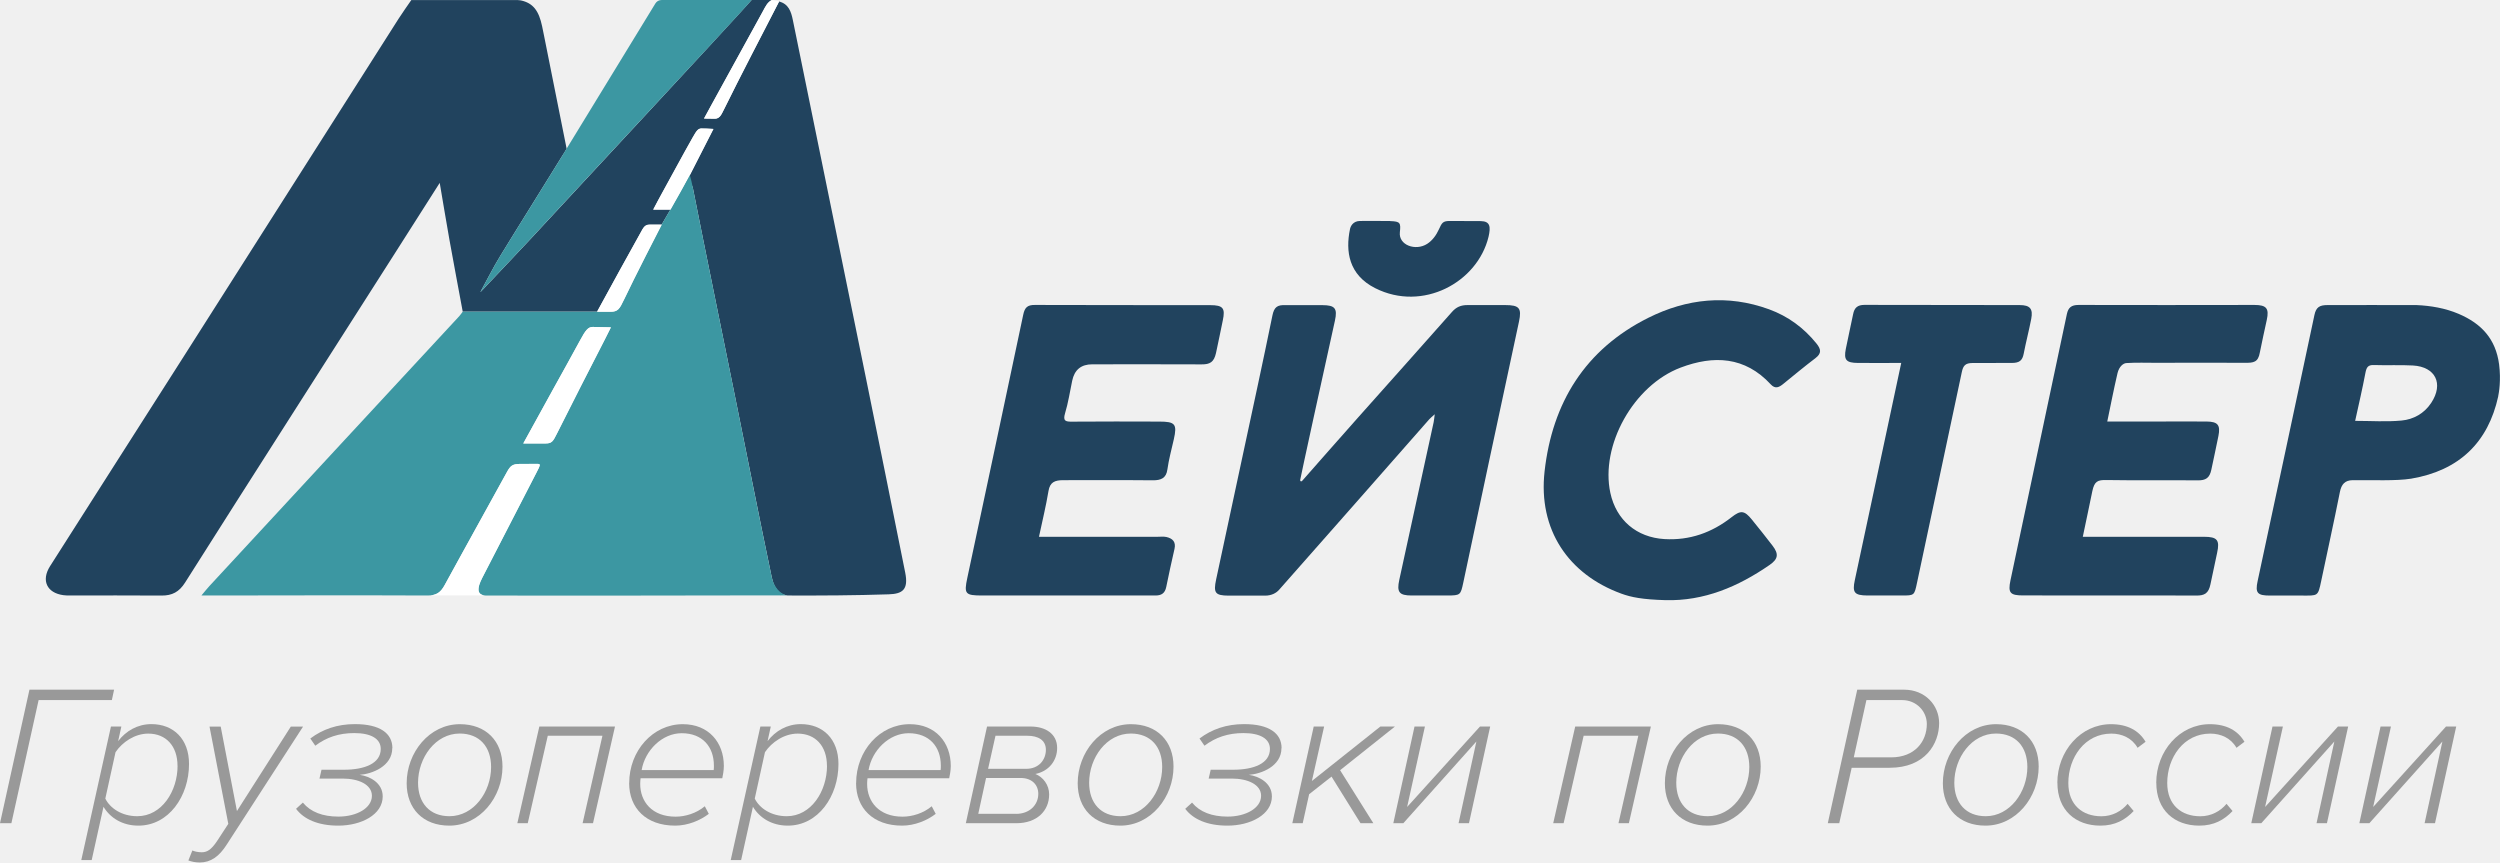
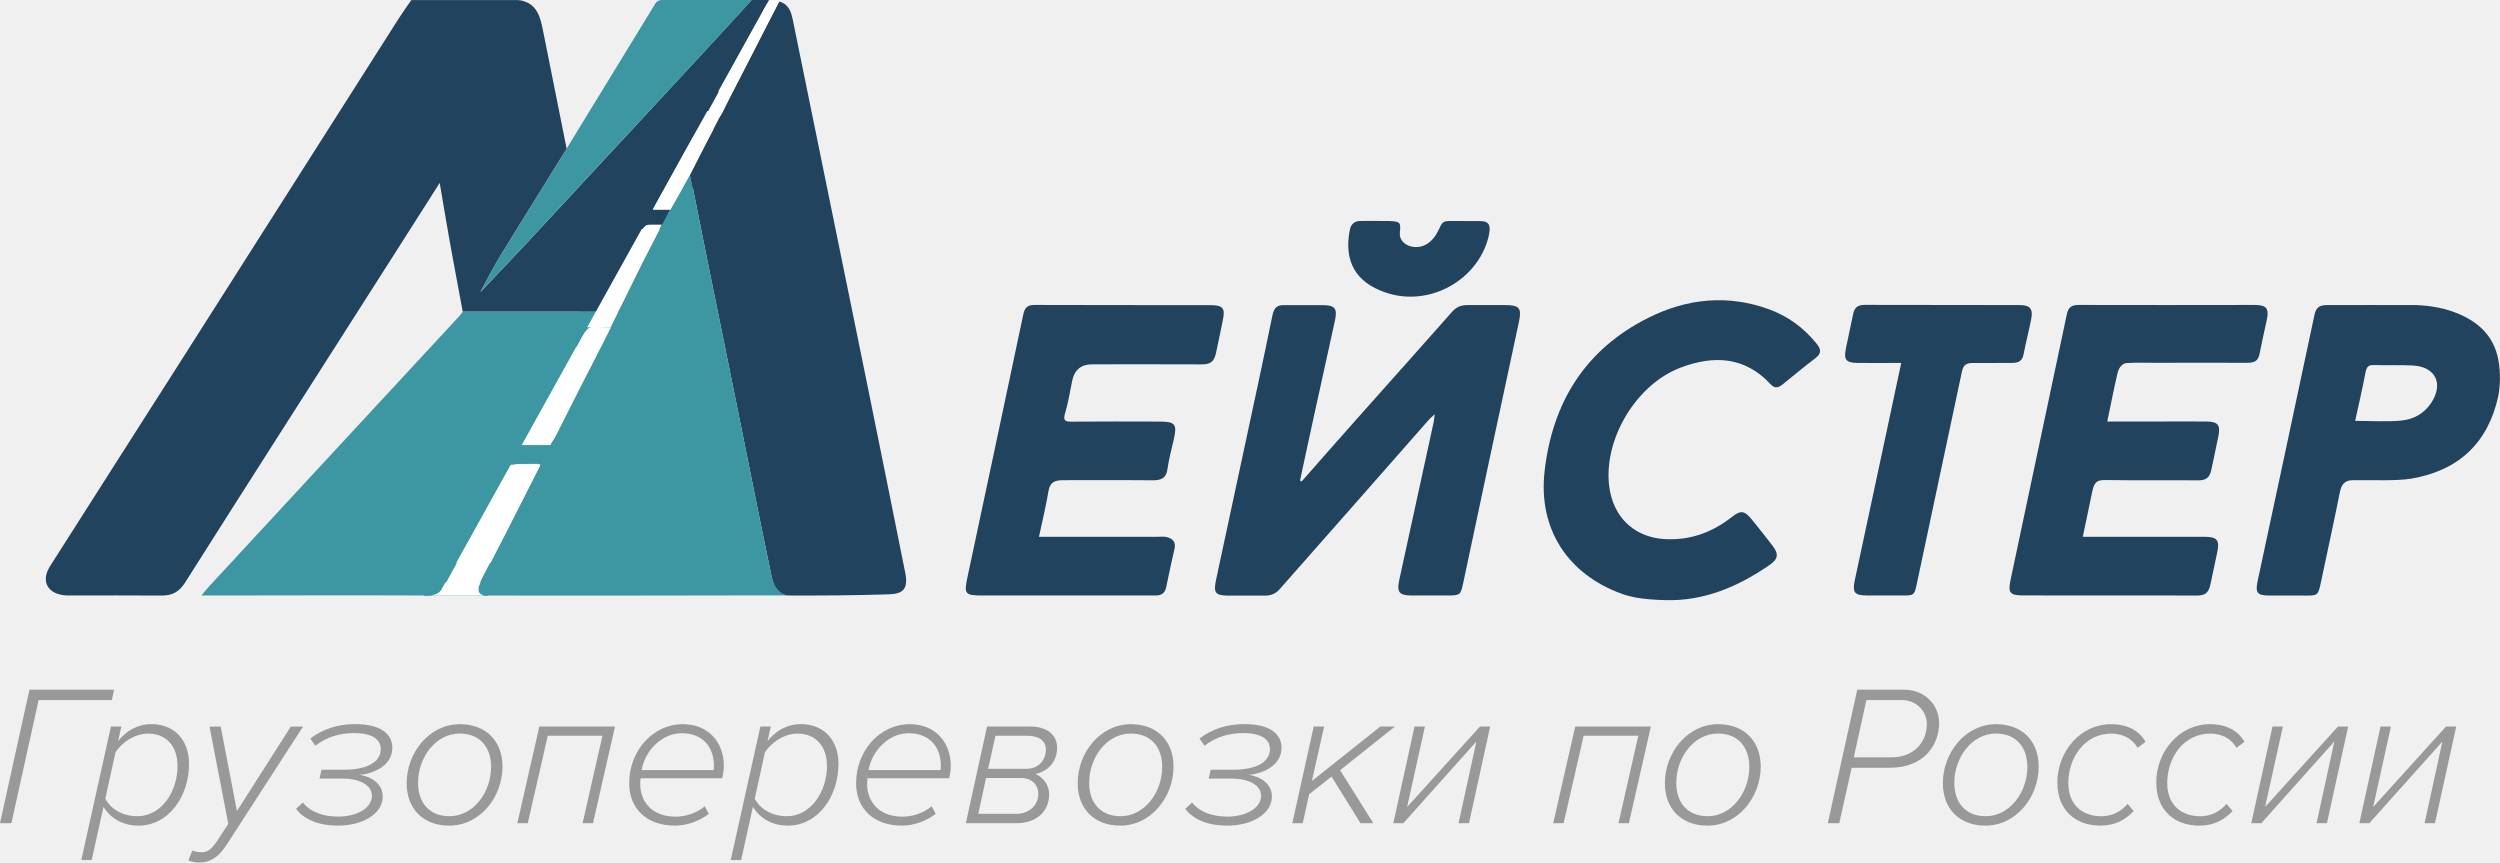
<svg xmlns="http://www.w3.org/2000/svg" viewBox="0 0 381.95 131.77">
  <path fill="#999" d="M0,125.77l4.5-20.4h12.93l-.34,1.59H5.9l-4.16,18.81H0Z" />
  <path fill="#999" d="M15.81,123.27l-1.8,8.13h-1.59l4.53-20.4h1.59l-.49,2.23c1.19-1.56,2.97-2.6,5.08-2.6,3.36,0,5.75,2.26,5.75,6.09,0,4.92-3.09,9.42-7.74,9.42-2.45,0-4.31-1.19-5.32-2.87ZM27.12,117c0-3.03-1.77-4.92-4.46-4.92-2.08,0-3.98,1.31-5.01,2.84l-1.56,7.09c.73,1.47,2.51,2.69,4.89,2.69,3.73,0,6.15-3.82,6.15-7.71Z" />
  <path fill="#999" d="M29.38,129.93c.31.15.86.28,1.44.28.8,0,1.44-.37,2.32-1.68l1.74-2.66-2.87-14.86h1.71l2.48,12.9,8.23-12.9h1.87l-11.65,18.01c-1.16,1.83-2.45,2.75-4.13,2.75-.61,0-1.28-.12-1.74-.31l.61-1.53Z" />
  <path fill="#999" d="M59.93,114.31c0,2.78-3.12,3.94-4.98,4.07,1.5.21,3.52,1.19,3.52,3.3,0,2.78-3.27,4.46-6.79,4.46-3.09,0-5.26-.98-6.45-2.57l1.04-.95c1.19,1.44,3.03,2.14,5.44,2.14,2.75,0,5.11-1.28,5.11-3.18,0-1.74-2.08-2.63-4.46-2.63h-3.55l.31-1.35h3.42c3.15,0,5.63-.95,5.63-3.18,0-1.56-1.5-2.42-4.04-2.42-2.35,0-4.25.64-5.96,1.93l-.76-1.1c1.87-1.41,4.1-2.2,6.82-2.2,3.82,0,5.72,1.41,5.72,3.67Z" />
  <path fill="#999" d="M62.13,119.66c0-4.68,3.46-9.02,8.13-9.02,3.98,0,6.51,2.57,6.51,6.48,0,4.68-3.46,9.02-8.13,9.02-3.98,0-6.51-2.57-6.51-6.48ZM75.03,117.18c0-3.09-1.77-5.11-4.8-5.11-3.7,0-6.36,3.7-6.36,7.52,0,3.09,1.77,5.11,4.8,5.11,3.7,0,6.36-3.7,6.36-7.52Z" />
  <path fill="#999" d="M89.01,125.77l3.03-13.36h-8.35l-3.06,13.36h-1.59l3.36-14.77h11.56l-3.36,14.77h-1.59Z" />
  <path fill="#999" d="M96.13,119.63c0-4.92,3.61-8.99,8.19-8.99,3.94,0,6.27,2.78,6.27,6.39,0,.64-.15,1.5-.24,1.87h-12.48c-.03.18-.06.58-.06.86,0,2.72,1.8,5.01,5.41,5.01,1.5,0,3.18-.52,4.46-1.59l.61,1.16c-1.31,1.01-3.21,1.8-5.14,1.8-4.43,0-7.03-2.66-7.03-6.51ZM109.04,117.64c.03-.15.03-.49.03-.67,0-2.87-1.74-4.95-4.92-4.95-2.97,0-5.6,2.6-6.12,5.63h11.01Z" />
  <path fill="#999" d="M115.03,123.27l-1.8,8.13h-1.59l4.53-20.4h1.59l-.49,2.23c1.19-1.56,2.97-2.6,5.08-2.6,3.36,0,5.75,2.26,5.75,6.09,0,4.92-3.09,9.42-7.74,9.42-2.45,0-4.31-1.19-5.32-2.87ZM126.34,117c0-3.03-1.77-4.92-4.46-4.92-2.08,0-3.98,1.31-5.01,2.84l-1.56,7.09c.73,1.47,2.51,2.69,4.89,2.69,3.73,0,6.15-3.82,6.15-7.71Z" />
  <path fill="#999" d="M130.8,119.63c0-4.92,3.61-8.99,8.19-8.99,3.94,0,6.27,2.78,6.27,6.39,0,.64-.15,1.5-.24,1.87h-12.48c-.03.18-.06.58-.06.86,0,2.72,1.8,5.01,5.41,5.01,1.5,0,3.18-.52,4.46-1.59l.61,1.16c-1.31,1.01-3.21,1.8-5.14,1.8-4.43,0-7.03-2.66-7.03-6.51ZM143.71,117.64c.03-.15.03-.49.03-.67,0-2.87-1.74-4.95-4.92-4.95-2.97,0-5.6,2.6-6.12,5.63h11.01Z" />
  <path fill="#999" d="M147.56,125.77l3.24-14.77h6.67c2.2,0,4.04,1.07,4.04,3.27,0,1.9-1.22,3.55-3.33,3.98,1.19.46,2.11,1.68,2.11,3.12,0,2.51-1.87,4.4-5.01,4.4h-7.71ZM155.27,124.34c1.96,0,3.36-1.31,3.36-3.06,0-1.35-.95-2.42-2.69-2.42h-5.29l-1.19,5.47h5.81ZM156.79,117.46c1.96,0,3-1.41,3-2.91s-1.22-2.14-2.81-2.14h-4.89l-1.13,5.05h5.84Z" />
  <path fill="#999" d="M164.65,119.66c0-4.68,3.46-9.02,8.13-9.02,3.98,0,6.51,2.57,6.51,6.48,0,4.68-3.46,9.02-8.13,9.02-3.98,0-6.51-2.57-6.51-6.48ZM177.56,117.18c0-3.09-1.77-5.11-4.8-5.11-3.7,0-6.36,3.7-6.36,7.52,0,3.09,1.77,5.11,4.8,5.11,3.7,0,6.36-3.7,6.36-7.52Z" />
  <path fill="#999" d="M195.78,114.31c0,2.78-3.12,3.94-4.98,4.07,1.5.21,3.52,1.19,3.52,3.3,0,2.78-3.27,4.46-6.79,4.46-3.09,0-5.26-.98-6.45-2.57l1.04-.95c1.19,1.44,3.03,2.14,5.44,2.14,2.75,0,5.11-1.28,5.11-3.18,0-1.74-2.08-2.63-4.46-2.63h-3.55l.31-1.35h3.42c3.15,0,5.63-.95,5.63-3.18,0-1.56-1.5-2.42-4.04-2.42-2.35,0-4.25.64-5.96,1.93l-.76-1.1c1.87-1.41,4.1-2.2,6.82-2.2,3.82,0,5.72,1.41,5.72,3.67Z" />
  <path fill="#999" d="M207.86,125.77l-4.43-7.12-3.42,2.69-.98,4.43h-1.59l3.27-14.77h1.59l-1.87,8.32,10.46-8.32h2.23l-8.38,6.67,5.08,8.1h-1.96Z" />
  <path fill="#999" d="M212.87,125.77l3.24-14.77h1.59l-2.72,12.29,11.13-12.29h1.56l-3.24,14.77h-1.59l2.72-12.48-11.16,12.48h-1.53Z" />
  <path fill="#999" d="M247.27,125.77l3.03-13.36h-8.35l-3.06,13.36h-1.59l3.36-14.77h11.56l-3.36,14.77h-1.59Z" />
  <path fill="#999" d="M254.36,119.66c0-4.68,3.46-9.02,8.13-9.02,3.98,0,6.51,2.57,6.51,6.48,0,4.68-3.46,9.02-8.13,9.02-3.98,0-6.51-2.57-6.51-6.48ZM267.26,117.18c0-3.09-1.77-5.11-4.8-5.11-3.7,0-6.36,3.7-6.36,7.52,0,3.09,1.77,5.11,4.8,5.11,3.7,0,6.36-3.7,6.36-7.52Z" />
  <path fill="#999" d="M279.25,125.77l4.5-20.4h7.16c3.21,0,5.35,2.38,5.35,5.11,0,3.15-2.14,6.82-7.55,6.82h-5.81l-1.9,8.47h-1.74ZM288.91,115.71c3.64,0,5.47-2.42,5.47-5.11,0-1.93-1.59-3.64-3.76-3.64h-5.47l-1.93,8.75h5.69Z" />
  <path fill="#999" d="M296.83,119.66c0-4.68,3.46-9.02,8.13-9.02,3.98,0,6.51,2.57,6.51,6.48,0,4.68-3.46,9.02-8.13,9.02-3.98,0-6.51-2.57-6.51-6.48ZM309.74,117.18c0-3.09-1.77-5.11-4.8-5.11-3.7,0-6.36,3.7-6.36,7.52,0,3.09,1.77,5.11,4.8,5.11,3.7,0,6.36-3.7,6.36-7.52Z" />
  <path fill="#999" d="M314.32,119.6c0-4.86,3.58-8.96,8.19-8.96,2.54,0,4.28.98,5.29,2.69l-1.22.92c-.86-1.5-2.39-2.17-4.01-2.17-4.07,0-6.57,3.67-6.57,7.55,0,3.36,2.17,5.08,5.05,5.08,1.65,0,3.06-.76,4.01-1.9l.92,1.1c-1.28,1.35-2.84,2.23-5.08,2.23-3.79,0-6.57-2.35-6.57-6.54Z" />
  <path fill="#999" d="M329.43,119.6c0-4.86,3.58-8.96,8.19-8.96,2.54,0,4.28.98,5.29,2.69l-1.22.92c-.86-1.5-2.39-2.17-4.01-2.17-4.07,0-6.57,3.67-6.57,7.55,0,3.36,2.17,5.08,5.05,5.08,1.65,0,3.06-.76,4.01-1.9l.92,1.1c-1.28,1.35-2.84,2.23-5.08,2.23-3.79,0-6.57-2.35-6.57-6.54Z" />
  <path fill="#999" d="M343.95,125.77l3.24-14.77h1.59l-2.72,12.29,11.13-12.29h1.56l-3.24,14.77h-1.59l2.72-12.48-11.16,12.48h-1.53Z" />
  <path fill="#999" d="M360.46,125.77l3.24-14.77h1.59l-2.72,12.29,11.13-12.29h1.56l-3.24,14.77h-1.59l2.72-12.48-11.16,12.48h-1.53Z" />
  <path fill="#21435e" d="M381.68,60.55c-1.54,7.02-5.94,11.33-13.3,12.58-2.3.37-5.92.2-8.92.23-1.21.01-1.74.64-1.97,1.8-.9,4.55-1.91,9.08-2.86,13.62-.5,2.38-.49,2.21-2.99,2.21-1.56,0-2.68,0-4.85,0-1.91,0-2.26-.4-1.87-2.21,2.9-13.55,5.81-27.1,8.68-40.66.25-1.17.77-1.51,1.97-1.51,4.71-.02,8.83,0,13.61,0,2.17.09,4.41.47,6.45,1.34,3.49,1.49,5.67,3.84,6.18,7.71.32,2.44-.03,4.38-.14,4.9ZM359.82,64.3c2.46,0,4.79.17,7.09-.05,1.83-.17,3.47-1.08,4.54-2.71,1.91-2.91.66-5.5-2.8-5.7-1.98-.11-3.98,0-5.97-.07-.89-.03-1.12.34-1.28,1.15-.46,2.44-1.03,4.86-1.58,7.38Z" />
  <path fill="#21435e" d="M198.93,73.48c2.81-3.18,5.6-6.37,8.42-9.54,4.82-5.43,9.68-10.83,14.48-16.28.66-.75,1.36-1.05,2.36-1.05,2,0,3.85,0,5.78,0,2.15,0,2.54.46,2.1,2.53-1.51,7.08-3.03,14.16-4.55,21.24-1.32,6.2-2.64,12.39-3.95,18.59-.42,1.96-.44,2-2.44,2.01s-3.54,0-5.46,0-2.3-.52-1.88-2.42c1.74-8.02,3.49-16.03,5.24-24.04.07-.33.09-.66.17-1.23-.39.36-.64.54-.84.77-7.64,8.69-15.28,17.39-22.95,26.06-.42.47-1.14.89-2.15.88-1.97-.02-3.1,0-5.57,0-2.06-.01-2.32-.44-1.89-2.47,1.33-6.25,2.68-12.5,4.02-18.75,1.54-7.19,3.11-14.38,4.58-21.58.26-1.28.75-1.64,2-1.58,1.97,0,3.77-.01,5.65,0s2.32.47,1.9,2.37c-1.72,7.73-5.26,23.97-5.31,24.35.01.24.14.23.3.15Z" />
  <path fill="#21435e" d="M158.75,82.01c6.14,0,12.11,0,18.08,0,.45,0,.93-.06,1.36.03.95.21,1.5.74,1.25,1.82-.44,1.93-.87,3.87-1.26,5.81-.19.95-.72,1.32-1.66,1.31-2.22-.02-4.44,0-6.65,0-6.6,0-13.19,0-19.79,0-2.63,0-2.82-.23-2.29-2.71,2.85-13.4,5.72-26.79,8.54-40.19.23-1.11.65-1.5,1.78-1.49,8.93.04,17.86.01,26.78.03,1.97,0,2.33.46,1.93,2.33-.35,1.66-.66,3.27-1.04,4.99-.31,1.39-.93,1.74-2.19,1.73-5.57-.03-11.15-.01-16.72-.01q-2.54,0-3.06,2.51c-.35,1.66-.6,3.35-1.09,4.97-.37,1.22.12,1.29,1.1,1.28,4.44-.04,8.87-.02,13.31-.01,2.42,0,2.73.39,2.21,2.69-.35,1.55-.77,3.08-.99,4.65-.18,1.29-.96,1.64-2.21,1.63-4.66-.05-8.46,0-13.68-.02-1.33,0-2.05.32-2.27,1.65-.38,2.28-.93,4.54-1.46,7.02Z" />
  <path fill="#21435e" d="M321.96,64.4c2.62,0,5.05,0,7.49,0,2.56,0,5.12-.02,7.68,0,1.72.02,2.13.54,1.8,2.21-.34,1.72-.72,3.42-1.08,5.15-.27,1.28-.86,1.64-2.08,1.63-4.66-.05-9.33.03-13.99-.05-1.31-.02-1.79.2-2.11,1.68-.48,2.26-.93,4.53-1.46,6.99,1.61,0,3.07,0,4.53,0,4.66,0,9.32,0,13.99,0,2.04,0,2.43.51,2,2.46-.35,1.6-.69,3.23-1.02,4.81-.29,1.39-.91,1.72-2.18,1.71-5.4-.04-23.03,0-26.44-.02-2,0-2.33-.4-1.93-2.31,2.87-13.56,5.76-27.12,8.62-40.69.21-.98.69-1.38,1.78-1.38,8.98.04,17.89,0,26.88,0,1.84,0,2.26.54,1.88,2.28-.36,1.66-.75,3.41-1.06,4.98-.26,1.52-.97,1.59-2.28,1.58-4.49-.04-8.99,0-13.48,0-1.54,0-3.12-.06-4.65.04-.43.03-1.09.49-1.34,1.56-.6,2.58-.98,4.58-1.56,7.36Z" />
  <path fill="#21435e" d="M254.43,91.69c-3.48-.1-5.22-.44-6.74-1-8.06-2.95-12.71-9.75-11.71-18.67,1.18-10.5,6.2-18.63,15.82-23.45,5.91-2.96,12.14-3.63,18.49-1.31,2.89,1.06,5.28,2.81,7.22,5.21.72.89.82,1.51-.15,2.25-1.67,1.27-3.29,2.61-4.92,3.94-.64.52-1.22.81-1.91.06-3.94-4.26-8.71-4.47-13.76-2.56-7.22,2.73-12.3,11.92-10.74,19.15.9,4.16,4.01,6.79,8.25,7.05,3.87.23,7.26-.98,10.28-3.35,1.39-1.09,1.95-1.03,3.08.36,1.07,1.32,2.14,2.65,3.17,4,.98,1.28.86,2.04-.46,2.95-4.78,3.3-10,5.54-15.94,5.37Z" />
  <path fill="#21435e" d="M290.47,55.45c-2.3,0-4.48.02-6.64,0-1.76-.02-2.16-.45-1.83-2.13.32-1.67.79-3.65,1.12-5.32.19-.98.67-1.42,1.74-1.42,7.9.03,15.81,0,23.71.03,1.59,0,2.06.58,1.76,2.12-.32,1.67-.83,3.65-1.15,5.31-.2,1.05-.66,1.41-1.82,1.41-2.13,0-3.87,0-5.98.01-1.13,0-1.45.42-1.65,1.37-2.27,10.74-4.57,21.48-6.85,32.22-.41,1.92-.4,1.93-2.29,1.93-1.76,0-3.53.01-5.29,0-1.98-.02-2.33-.43-1.92-2.35,1.62-7.64,3.27-15.27,4.9-22.91.72-3.36,1.45-6.77,2.19-10.27Z" />
  <path fill="#21435e" d="M212.43,33.78c1.51.05,1.6.28,1.44,1.71-.21,1.96,2.4,2.9,4.17,1.77.81-.52,1.39-1.33,1.79-2.21.46-1.01.61-1.28,1.62-1.29,1.49,0,3.31,0,4.78.02s1.53.9,1.19,2.39c-1.69,6.99-10.07,11.51-17.31,7.86-4.06-2.04-4.56-5.63-3.86-9.02.08-.41.44-1.23,1.51-1.25.84-.01,3.92-.01,4.66.01Z" />
  <path fill="#21435e" d="M70.7,47.64c-.68-3.66-1.37-7.32-2.03-10.98-.5-2.81-.96-5.62-1.49-8.72-2.48,3.9-4.81,7.57-7.15,11.23-10.52,16.52-21.28,33.28-31.75,49.83-.91,1.44-1.98,2-3.6,1.99-4.66-.04-9.32-.01-13.98-.01-.34,0-.68,0-1.02-.05-2.52-.34-3.41-2.25-2.04-4.42,6.67-10.52,13.58-21.27,20.26-31.78C38.89,37.45,49.89,20.15,60.89,2.87c.62-.97,1.3-1.91,1.95-2.86,5.6,0,10.68,0,16.26,0,.09,0,.39.03.47.05,1.89.41,2.76,1.59,3.26,3.98.1.49.21,1.02.31,1.52,1.1,5.51,2.33,11.64,3.43,17.16-.29.53-.37.61-.68,1.11-3.14,5.11-6.35,10.19-9.48,15.31-1.08,1.77-2.01,3.63-3,5.44.02-.01.03.03.02.02,2.59-2.75,5.2-5.49,7.78-8.25,5.59-6,11.14-12.03,16.73-18.03C103.15,12.73,114.44.49,114.83,0c1.37,0,1.73,0,3.09,0-.66.33-.94.91-1.4,1.77-2.71,4.97-8.7,15.78-8.97,16.34.72.02,1.04.01,1.43.02.37,0,.5.01.8-.17.29-.17.51-.62.76-1.14,2.73-5.52,5.67-11.13,8.48-16.59,1.46.36,1.85,1.56,2.1,2.78,1.39,6.79,2.78,13.58,4.16,20.37,2.33,11.43,4.68,22.86,7,34.29,2.02,9.94,4.03,19.88,6.02,29.82.52,2.59-.41,3.24-2.51,3.31-5.17.17-10.29.2-15.46.18-.25,0-.95-.25-1.16-.42-.76-.62-1.1-1.58-1.28-2.46-1.92-9.15-3.72-18.32-5.58-27.48-2.14-10.6-4.33-21.18-6.43-31.79-.22-1.09-.69-.73-1.27-.58,1.45-2.85,2.9-5.69,4.37-8.56-.8-.03-1.43-.08-1.83-.07-.52.02-.74.33-1.33,1.37-1.59,2.8-3.1,5.65-4.66,8.46-.43.77-.83,1.56-1.37,2.57h2.64c-.46.79-.88,1.5-1.34,2.29-.63,0-1.14,0-1.78,0-.5,0-.82.13-1.17.73-2.33,4.18-4.64,8.38-6.93,12.58-6.84,0-13.68,0-20.52,0Z" />
  <path fill="#3c97a2" d="M73.41,44.57c1-1.82,1.92-3.68,3-5.44,3.13-5.12,6.34-10.19,9.48-15.31.31-.5,13.65-22.34,14.24-23.29.39-.63,1.13-.53,1.22-.53,4.34,0,9.14,0,13.48,0-.33.5-11.69,12.72-16.89,18.31-5.59,6-11.15,12.03-16.73,18.03-2.58,2.77-5.19,5.5-7.78,8.25l-.02-.02Z" />
  <path fill="#3c97a2" d="M105.39,26.74c.21.79.28,1,.49,2.09,2.1,10.61,4.29,21.19,6.43,31.79,1.85,9.16,3.65,18.33,5.58,27.48.19.88.69,2.32,2.24,2.86-.39.03-1.43,0-1.83,0-14.67.05-29.26.03-43.93.03-1.55,0-1.57-1.02-.71-2.7,2.85-5.54,5.3-10.28,8.15-15.82.8-1.55.82-1.59.19-1.59-.45,0-2.13.01-2.58,0-1.17,0-1.49.35-1.98,1.24-3.13,5.72-6.4,11.55-9.52,17.28-.62,1.13-1.28,1.59-2.63,1.58-10.86-.05-21.73-.01-32.59,0-.5,0-1,0-1.93,0,.55-.65.87-1.06,1.22-1.44,12.7-13.7,25.47-27.55,38.18-41.24.19-.21.34-.44.51-.67,6.84,0,13.68,0,20.52,0,.45,0,1.62,0,2.07,0,1.09,0,1.37-.41,2.03-1.82,1.58-3.36,5.5-10.96,5.78-11.5.46-.79.88-1.5,1.34-2.29.73-1.26,2.25-4,2.95-5.28ZM79.93,67.75c1.1,0,2.68,0,3.43,0,.92,0,1.12-.29,1.72-1.5,2.41-4.81,4.84-9.57,7.3-14.35.28-.54.63-1.23.95-1.89-.59,0-2.38-.06-2.77-.06-.72,0-1.11.51-1.93,2.03-1.37,2.53-2.78,5.05-4.18,7.58-1.45,2.61-2.88,5.23-4.52,8.21Z" />
-   <path stroke-width="0" fill="white" d="M81.83,72.47c-2.85,5.55-5.3,10.28-8.15,15.82-.8,1.56-.84,2.55.4,2.68h-8.35c1.08-.09,1.66-.56,2.21-1.57,3.11-5.72,6.39-11.56,9.52-17.28.49-.9.81-1.25,1.98-1.24.45,0,2.13-.01,2.59-.01.63,0,.61.04-.19,1.59Z" />
-   <path stroke-width="0" fill="white" d="M110.56,16.83c-.25.51-.48.96-.76,1.13-.3.19-.43.18-.8.17-.39,0-.71,0-1.43-.02.28-.56,6.26-11.37,8.97-16.34.46-.85.73-1.43,1.37-1.76.28.03.66.09,1.13.22-2.81,5.46-5.75,11.07-8.47,16.59Z" />
-   <path stroke-width="0" fill="white" d="M95.33,45.81c-.66,1.41-.94,1.82-2.03,1.82-.44,0-1.61,0-2.07,0,2.29-4.2,4.6-8.4,6.93-12.58.35-.6.67-.73,1.17-.73.64,0,1.15,0,1.78,0-.28.54-4.2,8.14-5.78,11.5Z" />
-   <path stroke-width="0" fill="white" d="M105.4,26.74c-.7,1.28-2.22,4.02-2.95,5.28h-2.64c.54-1.01.94-1.79,1.38-2.56,1.56-2.82,3.07-5.66,4.66-8.46.59-1.03.8-1.35,1.33-1.36.4-.02,1.03.03,1.83.07-1.2,2.36-2.4,4.71-3.6,7.05Z" />
-   <path stroke-width="0" fill="white" d="M79.94,67.75c1.1,0,2.68,0,3.43,0,.92,0,1.12-.29,1.72-1.5,2.41-4.81,4.84-9.57,7.3-14.35.28-.54.63-1.23.95-1.89-.59,0-2.38-.06-2.77-.06-.72,0-1.11.51-1.93,2.03-1.37,2.53-2.78,5.05-4.18,7.58-1.45,2.61-2.88,5.23-4.52,8.21Z" />
+   <defs>
+     <clipPath id="logo-road-left">
+       <path d="M114.46,1.5 L117.96,1.5 L68.24,90.97 L64.74,90.97 Z" />
+     </clipPath>
+     <clipPath id="logo-road-right">
+       <path d="M116.80,2.5 L118.94,2.5 L74.5,90.97 L67.64,90.97 Z" />
+     </clipPath>
+     <clipPath id="logo-road-teal-right">
+       <path d="M60,24.7 L104.99,24.7 L118.64,93 L60,93 Z" />
+     </clipPath>
+     <clipPath id="logo-road-above-v">
+       <rect x="55" y="-2" width="75" height="49.6" />
+     </clipPath>
+     <clipPath id="logo-road-below-v">
+       <rect x="55" y="47.6" width="75" height="46" />
+     </clipPath>
+     <clipPath id="logo-road-dark-right">
+       <path d="M55,-2 L130,-2 L130,93 L118.64,93 L104.99,24.7 L55,24.7 Z" />
+     </clipPath>
+     <clipPath id="logo-road-lane">
+       <path d="M118.05,-1 L119.66,-1 L114.04,10 L108.86,20 L103.40,30 L98.22,40 L93.30,50 L88.12,60 L78.03,80 L73.93,88 L72.40,90.97 L66.94,90.97 Z" />
+     </clipPath>
+   </defs>
+   <g class="logo-road__moving">
+     <g clip-path="url(#logo-road-left)">
+       <g clip-path="url(#logo-road-above-v)">
+         <path d="M70.7,47.64c-.68-3.66-1.37-7.32-2.03-10.98-.5-2.81-.96-5.62-1.49-8.72-2.48,3.9-4.81,7.57-7.15,11.23-10.52,16.52-21.28,33.28-31.75,49.83-.91,1.44-1.98,2-3.6,1.99-4.66-.04-9.32-.01-13.98-.01-.34,0-.68,0-1.02-.05-2.52-.34-3.41-2.25-2.04-4.42,6.67-10.52,13.58-21.27,20.26-31.78C38.89,37.45,49.89,20.15,60.89,2.87c.62-.97,1.3-1.91,1.95-2.86,5.6,0,10.68,0,16.26,0,.09,0,.39.03.47.05,1.89.41,2.76,1.59,3.26,3.98.1.49.21,1.02.31,1.52,1.1,5.51,2.33,11.64,3.43,17.16-.29.53-.37.61-.68,1.11-3.14,5.11-6.35,10.19-9.48,15.31-1.08,1.77-2.01,3.63-3,5.44.02-.01.03.03.02.02,2.59-2.75,5.2-5.49,7.78-8.25,5.59-6,11.14-12.03,16.73-18.03C103.15,12.73,114.44.49,114.83,0c1.37,0,1.73,0,3.09,0-.66.33-.94.91-1.4,1.77-2.71,4.97-8.7,15.78-8.97,16.34.72.02,1.04.01,1.43.02.37,0,.5.01.8-.17.29-.17.51-.62.76-1.14,2.73-5.52,5.67-11.13,8.48-16.59,1.46.36,1.85,1.56,2.1,2.78,1.39,6.79,2.78,13.58,4.16,20.37,2.33,11.43,4.68,22.86,7,34.29,2.02,9.94,4.03,19.88,6.02,29.82.52,2.59-.41,3.24-2.51,3.31-5.17.17-10.29.2-15.46.18-.25,0-.95-.25-1.16-.42-.76-.62-1.1-1.58-1.28-2.46-1.92-9.15-3.72-18.32-5.58-27.48-2.14-10.6-4.33-21.18-6.43-31.79-.22-1.09-.69-.73-1.27-.58,1.45-2.85,2.9-5.69,4.37-8.56-.8-.03-1.43-.08-1.83-.07-.52.02-.74.33-1.33,1.37-1.59,2.8-3.1,5.65-4.66,8.46-.43.77-.83,1.56-1.37,2.57h2.64c-.46.79-.88,1.5-1.34,2.29-.63,0-1.14,0-1.78,0-.5,0-.82.13-1.17.73-2.33,4.18-4.64,8.38-6.93,12.58-6.84,0-13.68,0-20.52,0Z" fill="#21435e" stroke="#21435e" stroke-width="9" stroke-linejoin="round" />
+         <path d="M70.7,47.64c-.68-3.66-1.37-7.32-2.03-10.98-.5-2.81-.96-5.62-1.49-8.72-2.48,3.9-4.81,7.57-7.15,11.23-10.52,16.52-21.28,33.28-31.75,49.83-.91,1.44-1.98,2-3.6,1.99-4.66-.04-9.32-.01-13.98-.01-.34,0-.68,0-1.02-.05-2.52-.34-3.41-2.25-2.04-4.42,6.67-10.52,13.58-21.27,20.26-31.78C38.89,37.45,49.89,20.15,60.89,2.87c.62-.97,1.3-1.91,1.95-2.86,5.6,0,10.68,0,16.26,0,.09,0,.39.03.47.05,1.89.41,2.76,1.59,3.26,3.98.1.49.21,1.02.31,1.52,1.1,5.51,2.33,11.64,3.43,17.16-.29.53-.37.61-.68,1.11-3.14,5.11-6.35,10.19-9.48,15.31-1.08,1.77-2.01,3.63-3,5.44.02-.01.03.03.02.02,2.59-2.75,5.2-5.49,7.78-8.25,5.59-6,11.14-12.03,16.73-18.03C103.15,12.73,114.44.49,114.83,0c1.37,0,1.73,0,3.09,0-.66.33-.94.91-1.4,1.77-2.71,4.97-8.7,15.78-8.97,16.34.72.02,1.04.01,1.43.02.37,0,.5.01.8-.17.29-.17.51-.62.76-1.14,2.73-5.52,5.67-11.13,8.48-16.59,1.46.36,1.85,1.56,2.1,2.78,1.39,6.79,2.78,13.58,4.16,20.37,2.33,11.43,4.68,22.86,7,34.29,2.02,9.94,4.03,19.88,6.02,29.82.52,2.59-.41,3.24-2.51,3.31-5.17.17-10.29.2-15.46.18-.25,0-.95-.25-1.16-.42-.76-.62-1.1-1.58-1.28-2.46-1.92-9.15-3.72-18.32-5.58-27.48-2.14-10.6-4.33-21.18-6.43-31.79-.22-1.09-.69-.73-1.27-.58,1.45-2.85,2.9-5.69,4.37-8.56-.8-.03-1.43-.08-1.83-.07-.52.02-.74.33-1.33,1.37-1.59,2.8-3.1,5.65-4.66,8.46-.43.77-.83,1.56-1.37,2.57h2.64c-.46.79-.88,1.5-1.34,2.29-.63,0-1.14,0-1.78,0-.5,0-.82.13-1.17.73-2.33,4.18-4.64,8.38-6.93,12.58-6.84,0-13.68,0-20.52,0Z" fill="#21435e" />
+       </g>
+       <g clip-path="url(#logo-road-below-v)">
+         <path d="M73.41,44.57c1-1.82,1.92-3.68,3-5.44,3.13-5.12,6.34-10.19,9.48-15.31.31-.5,13.65-22.34,14.24-23.29.39-.63,1.13-.53,1.22-.53,4.34,0,9.14,0,13.48,0-.33.5-11.69,12.72-16.89,18.31-5.59,6-11.15,12.03-16.73,18.03-2.58,2.77-5.19,5.5-7.78,8.25l-.02-.02Z" fill="#3c97a2" stroke="#3c97a2" stroke-width="9" stroke-linejoin="round" />
+         <path d="M105.39,26.74c.21.79.28,1,.49,2.09,2.1,10.61,4.29,21.19,6.43,31.79,1.85,9.16,3.65,18.33,5.58,27.48.19.88.69,2.32,2.24,2.86-.39.03-1.43,0-1.83,0-14.67.05-29.26.03-43.93.03-1.55,0-1.57-1.02-.71-2.7,2.85-5.54,5.3-10.28,8.15-15.82.8-1.55.82-1.59.19-1.59-.45,0-2.13.01-2.58,0-1.17,0-1.49.35-1.98,1.24-3.13,5.72-6.4,11.55-9.52,17.28-.62,1.13-1.28,1.59-2.63,1.58-10.86-.05-21.73-.01-32.59,0-.5,0-1,0-1.93,0,.55-.65.87-1.06,1.22-1.44,12.7-13.7,25.47-27.55,38.18-41.24.19-.21.34-.44.51-.67,6.84,0,13.68,0,20.52,0,.45,0,1.62,0,2.07,0,1.09,0,1.37-.41,2.03-1.82,1.58-3.36,5.5-10.96,5.78-11.5.46-.79.88-1.5,1.34-2.29.73-1.26,2.25-4,2.95-5.28ZM79.93,67.75c1.1,0,2.68,0,3.43,0,.92,0,1.12-.29,1.72-1.5,2.41-4.81,4.84-9.57,7.3-14.35.28-.54.63-1.23.95-1.89-.59,0-2.38-.06-2.77-.06-.72,0-1.11.51-1.93,2.03-1.37,2.53-2.78,5.05-4.18,7.58-1.45,2.61-2.88,5.23-4.52,8.21Z" fill="#3c97a2" stroke="#3c97a2" stroke-width="9" stroke-linejoin="round" />
+         <path d="M73.41,44.57c1-1.82,1.92-3.68,3-5.44,3.13-5.12,6.34-10.19,9.48-15.31.31-.5,13.65-22.34,14.24-23.29.39-.63,1.13-.53,1.22-.53,4.34,0,9.14,0,13.48,0-.33.5-11.69,12.72-16.89,18.31-5.59,6-11.15,12.03-16.73,18.03-2.58,2.77-5.19,5.5-7.78,8.25l-.02-.02Z" fill="#3c97a2" />
+         <path d="M105.39,26.74c.21.79.28,1,.49,2.09,2.1,10.61,4.29,21.19,6.43,31.79,1.85,9.16,3.65,18.33,5.58,27.48.19.88.69,2.32,2.24,2.86-.39.03-1.43,0-1.83,0-14.67.05-29.26.03-43.93.03-1.55,0-1.57-1.02-.71-2.7,2.85-5.54,5.3-10.28,8.15-15.82.8-1.55.82-1.59.19-1.59-.45,0-2.13.01-2.58,0-1.17,0-1.49.35-1.98,1.24-3.13,5.72-6.4,11.55-9.52,17.28-.62,1.13-1.28,1.59-2.63,1.58-10.86-.05-21.73-.01-32.59,0-.5,0-1,0-1.93,0,.55-.65.87-1.06,1.22-1.44,12.7-13.7,25.47-27.55,38.18-41.24.19-.21.34-.44.51-.67,6.84,0,13.68,0,20.52,0,.45,0,1.62,0,2.07,0,1.09,0,1.37-.41,2.03-1.82,1.58-3.36,5.5-10.96,5.78-11.5.46-.79.88-1.5,1.34-2.29.73-1.26,2.25-4,2.95-5.28ZM79.93,67.75c1.1,0,2.68,0,3.43,0,.92,0,1.12-.29,1.72-1.5,2.41-4.81,4.84-9.57,7.3-14.35.28-.54.63-1.23.95-1.89-.59,0-2.38-.06-2.77-.06-.72,0-1.11.51-1.93,2.03-1.37,2.53-2.78,5.05-4.18,7.58-1.45,2.61-2.88,5.23-4.52,8.21Z" fill="#3c97a2" />
+       </g>
+     </g>
+     <g clip-path="url(#logo-road-right)">
+       <g clip-path="url(#logo-road-dark-right)">
+         <path d="M70.7,47.64c-.68-3.66-1.37-7.32-2.03-10.98-.5-2.81-.96-5.62-1.49-8.72-2.48,3.9-4.81,7.57-7.15,11.23-10.52,16.52-21.28,33.28-31.75,49.83-.91,1.44-1.98,2-3.6,1.99-4.66-.04-9.32-.01-13.98-.01-.34,0-.68,0-1.02-.05-2.52-.34-3.41-2.25-2.04-4.42,6.67-10.52,13.58-21.27,20.26-31.78C38.89,37.45,49.89,20.15,60.89,2.87c.62-.97,1.3-1.91,1.95-2.86,5.6,0,10.68,0,16.26,0,.09,0,.39.03.47.05,1.89.41,2.76,1.59,3.26,3.98.1.49.21,1.02.31,1.52,1.1,5.51,2.33,11.64,3.43,17.16-.29.53-.37.61-.68,1.11-3.14,5.11-6.35,10.19-9.48,15.31-1.08,1.77-2.01,3.63-3,5.44.02-.01.03.03.02.02,2.59-2.75,5.2-5.49,7.78-8.25,5.59-6,11.14-12.03,16.73-18.03C103.15,12.73,114.44.49,114.83,0c1.37,0,1.73,0,3.09,0-.66.33-.94.91-1.4,1.77-2.71,4.97-8.7,15.78-8.97,16.34.72.02,1.04.01,1.43.02.37,0,.5.01.8-.17.29-.17.51-.62.76-1.14,2.73-5.52,5.67-11.13,8.48-16.59,1.46.36,1.85,1.56,2.1,2.78,1.39,6.79,2.78,13.58,4.16,20.37,2.33,11.43,4.68,22.86,7,34.29,2.02,9.94,4.03,19.88,6.02,29.82.52,2.59-.41,3.24-2.51,3.31-5.17.17-10.29.2-15.46.18-.25,0-.95-.25-1.16-.42-.76-.62-1.1-1.58-1.28-2.46-1.92-9.15-3.72-18.32-5.58-27.48-2.14-10.6-4.33-21.18-6.43-31.79-.22-1.09-.69-.73-1.27-.58,1.45-2.85,2.9-5.69,4.37-8.56-.8-.03-1.43-.08-1.83-.07-.52.02-.74.33-1.33,1.37-1.59,2.8-3.1,5.65-4.66,8.46-.43.77-.83,1.56-1.37,2.57h2.64c-.46.79-.88,1.5-1.34,2.29-.63,0-1.14,0-1.78,0-.5,0-.82.13-1.17.73-2.33,4.18-4.64,8.38-6.93,12.58-6.84,0-13.68,0-20.52,0Z" fill="#21435e" stroke="#21435e" stroke-width="9" stroke-linejoin="round" />
+         <path d="M70.7,47.64c-.68-3.66-1.37-7.32-2.03-10.98-.5-2.81-.96-5.62-1.49-8.72-2.48,3.9-4.81,7.57-7.15,11.23-10.52,16.52-21.28,33.28-31.75,49.83-.91,1.44-1.98,2-3.6,1.99-4.66-.04-9.32-.01-13.98-.01-.34,0-.68,0-1.02-.05-2.52-.34-3.41-2.25-2.04-4.42,6.67-10.52,13.58-21.27,20.26-31.78C38.89,37.45,49.89,20.15,60.89,2.87c.62-.97,1.3-1.91,1.95-2.86,5.6,0,10.68,0,16.26,0,.09,0,.39.03.47.05,1.89.41,2.76,1.59,3.26,3.98.1.49.21,1.02.31,1.52,1.1,5.51,2.33,11.64,3.43,17.16-.29.53-.37.61-.68,1.11-3.14,5.11-6.35,10.19-9.48,15.31-1.08,1.77-2.01,3.63-3,5.44.02-.01.03.03.02.02,2.59-2.75,5.2-5.49,7.78-8.25,5.59-6,11.14-12.03,16.73-18.03C103.15,12.73,114.44.49,114.83,0c1.37,0,1.73,0,3.09,0-.66.33-.94.91-1.4,1.77-2.71,4.97-8.7,15.78-8.97,16.34.72.02,1.04.01,1.43.02.37,0,.5.01.8-.17.29-.17.51-.62.76-1.14,2.73-5.52,5.67-11.13,8.48-16.59,1.46.36,1.85,1.56,2.1,2.78,1.39,6.79,2.78,13.58,4.16,20.37,2.33,11.43,4.68,22.86,7,34.29,2.02,9.94,4.03,19.88,6.02,29.82.52,2.59-.41,3.24-2.51,3.31-5.17.17-10.29.2-15.46.18-.25,0-.95-.25-1.16-.42-.76-.62-1.1-1.58-1.28-2.46-1.92-9.15-3.72-18.32-5.58-27.48-2.14-10.6-4.33-21.18-6.43-31.79-.22-1.09-.69-.73-1.27-.58,1.45-2.85,2.9-5.69,4.37-8.56-.8-.03-1.43-.08-1.83-.07-.52.02-.74.33-1.33,1.37-1.59,2.8-3.1,5.65-4.66,8.46-.43.77-.83,1.56-1.37,2.57h2.64c-.46.79-.88,1.5-1.34,2.29-.63,0-1.14,0-1.78,0-.5,0-.82.13-1.17.73-2.33,4.18-4.64,8.38-6.93,12.58-6.84,0-13.68,0-20.52,0Z" fill="#21435e" />
+       </g>
+       <g clip-path="url(#logo-road-teal-right)">
+         <path d="M73.41,44.57c1-1.82,1.92-3.68,3-5.44,3.13-5.12,6.34-10.19,9.48-15.31.31-.5,13.65-22.34,14.24-23.29.39-.63,1.13-.53,1.22-.53,4.34,0,9.14,0,13.48,0-.33.5-11.69,12.72-16.89,18.31-5.59,6-11.15,12.03-16.73,18.03-2.58,2.77-5.19,5.5-7.78,8.25l-.02-.02Z" fill="#3c97a2" stroke="#3c97a2" stroke-width="9" stroke-linejoin="round" />
+         <path d="M105.39,26.74c.21.79.28,1,.49,2.09,2.1,10.61,4.29,21.19,6.43,31.79,1.85,9.16,3.65,18.33,5.58,27.48.19.88.69,2.32,2.24,2.86-.39.03-1.43,0-1.83,0-14.67.05-29.26.03-43.93.03-1.55,0-1.57-1.02-.71-2.7,2.85-5.54,5.3-10.28,8.15-15.82.8-1.55.82-1.59.19-1.59-.45,0-2.13.01-2.58,0-1.17,0-1.49.35-1.98,1.24-3.13,5.72-6.4,11.55-9.52,17.28-.62,1.13-1.28,1.59-2.63,1.58-10.86-.05-21.73-.01-32.59,0-.5,0-1,0-1.93,0,.55-.65.87-1.06,1.22-1.44,12.7-13.7,25.47-27.55,38.18-41.24.19-.21.34-.44.51-.67,6.84,0,13.68,0,20.52,0,.45,0,1.62,0,2.07,0,1.09,0,1.37-.41,2.03-1.82,1.58-3.36,5.5-10.96,5.78-11.5.46-.79.88-1.5,1.34-2.29.73-1.26,2.25-4,2.95-5.28ZM79.93,67.75c1.1,0,2.68,0,3.43,0,.92,0,1.12-.29,1.72-1.5,2.41-4.81,4.84-9.57,7.3-14.35.28-.54.63-1.23.95-1.89-.59,0-2.38-.06-2.77-.06-.72,0-1.11.51-1.93,2.03-1.37,2.53-2.78,5.05-4.18,7.58-1.45,2.61-2.88,5.23-4.52,8.21Z" fill="#3c97a2" stroke="#3c97a2" stroke-width="9" stroke-linejoin="round" />
+         <path d="M73.41,44.57c1-1.82,1.92-3.68,3-5.44,3.13-5.12,6.34-10.19,9.48-15.31.31-.5,13.65-22.34,14.24-23.29.39-.63,1.13-.53,1.22-.53,4.34,0,9.14,0,13.48,0-.33.5-11.69,12.72-16.89,18.31-5.59,6-11.15,12.03-16.73,18.03-2.58,2.77-5.19,5.5-7.78,8.25l-.02-.02Z" fill="#3c97a2" />
+         <path d="M105.39,26.74c.21.79.28,1,.49,2.09,2.1,10.61,4.29,21.19,6.43,31.79,1.85,9.16,3.65,18.33,5.58,27.48.19.88.69,2.32,2.24,2.86-.39.03-1.43,0-1.83,0-14.67.05-29.26.03-43.93.03-1.55,0-1.57-1.02-.71-2.7,2.85-5.54,5.3-10.28,8.15-15.82.8-1.55.82-1.59.19-1.59-.45,0-2.13.01-2.58,0-1.17,0-1.49.35-1.98,1.24-3.13,5.72-6.4,11.55-9.52,17.28-.62,1.13-1.28,1.59-2.63,1.58-10.86-.05-21.73-.01-32.59,0-.5,0-1,0-1.93,0,.55-.65.87-1.06,1.22-1.44,12.7-13.7,25.47-27.55,38.18-41.24.19-.21.34-.44.51-.67,6.84,0,13.68,0,20.52,0,.45,0,1.62,0,2.07,0,1.09,0,1.37-.41,2.03-1.82,1.58-3.36,5.5-10.96,5.78-11.5.46-.79.88-1.5,1.34-2.29.73-1.26,2.25-4,2.95-5.28ZM79.93,67.75c1.1,0,2.68,0,3.43,0,.92,0,1.12-.29,1.72-1.5,2.41-4.81,4.84-9.57,7.3-14.35.28-.54.63-1.23.95-1.89-.59,0-2.38-.06-2.77-.06-.72,0-1.11.51-1.93,2.03-1.37,2.53-2.78,5.05-4.18,7.58-1.45,2.61-2.88,5.23-4.52,8.21Z" fill="#3c97a2" />
+       </g>
+     </g>
+     <g clip-path="url(#logo-road-lane)" fill="#fff">
+       <rect x="60" y="0.8" width="65" height="46.8" fill="#21435e" />
+       <rect x="60" y="47.6" width="65" height="45" fill="#3c97a2" />
+       <g class="logo-road__lines">
+         <rect x="60" y="-37" width="62" height="15" />
+         <rect x="60" y="-19" width="62" height="15" />
+         <rect x="60" y="-1" width="62" height="15" />
+         <rect x="60" y="17" width="62" height="15" />
+         <rect x="60" y="35" width="62" height="15" />
+         <rect x="60" y="53" width="62" height="15" />
+         <rect x="60" y="71" width="62" height="15" />
+         <rect x="60" y="89" width="62" height="15" />
+         <rect x="60" y="107" width="62" height="15" />
+       </g>
+     </g>
+   </g>
+   <g class="logo-road__static">
+     <path stroke-width="0" fill="white" d="M81.83,72.47c-2.85,5.55-5.3,10.28-8.15,15.82-.8,1.56-.84,2.55.4,2.68h-8.35c1.08-.09,1.66-.56,2.21-1.57,3.11-5.72,6.39-11.56,9.52-17.28.49-.9.81-1.25,1.98-1.24.45,0,2.13-.01,2.59-.01.63,0,.61.04-.19,1.59Z" />
+     <path stroke-width="0" fill="white" d="M110.56,16.83c-.25.51-.48.96-.76,1.13-.3.19-.43.18-.8.17-.39,0-.71,0-1.43-.02.28-.56,6.26-11.37,8.97-16.34.46-.85.73-1.43,1.37-1.76.28.03.66.09,1.13.22-2.81,5.46-5.75,11.07-8.47,16.59Z" />
+     <path stroke-width="0" fill="white" d="M95.33,45.81c-.66,1.41-.94,1.82-2.03,1.82-.44,0-1.61,0-2.07,0,2.29-4.2,4.6-8.4,6.93-12.58.35-.6.67-.73,1.17-.73.64,0,1.15,0,1.78,0-.28.54-4.2,8.14-5.78,11.5Z" />
+     <path stroke-width="0" fill="white" d="M105.4,26.74c-.7,1.28-2.22,4.02-2.95,5.28h-2.64c.54-1.01.94-1.79,1.38-2.56,1.56-2.82,3.07-5.66,4.66-8.46.59-1.03.8-1.35,1.33-1.36.4-.02,1.03.03,1.83.07-1.2,2.36-2.4,4.71-3.6,7.05Z" />
+     <path stroke-width="0" fill="white" d="M79.94,67.75c1.1,0,2.68,0,3.43,0,.92,0,1.12-.29,1.72-1.5,2.41-4.81,4.84-9.57,7.3-14.35.28-.54.63-1.23.95-1.89-.59,0-2.38-.06-2.77-.06-.72,0-1.11.51-1.93,2.03-1.37,2.53-2.78,5.05-4.18,7.58-1.45,2.61-2.88,5.23-4.52,8.21Z" />
+   </g>
</svg>
